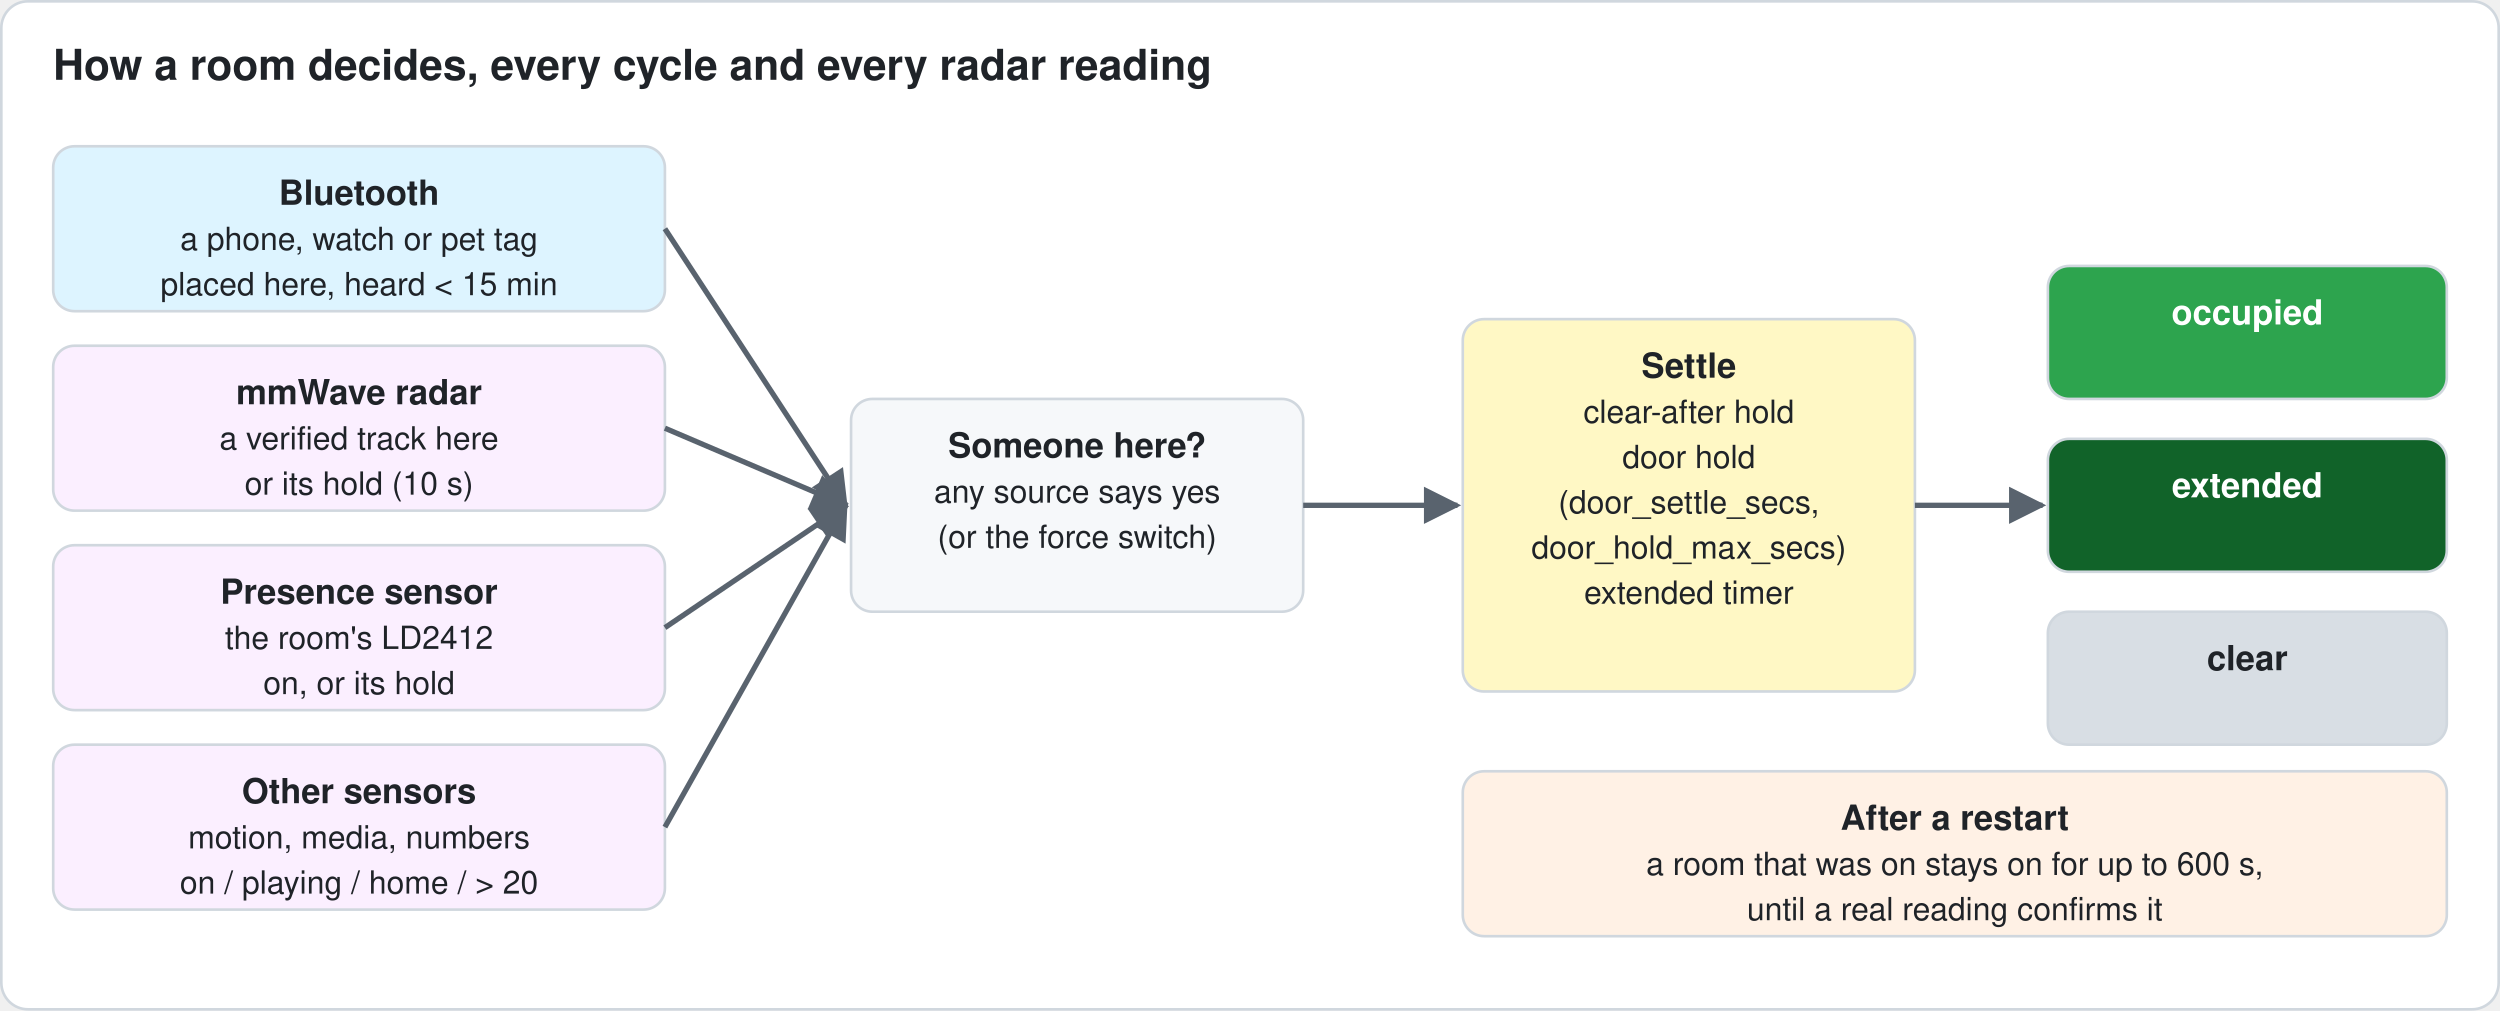
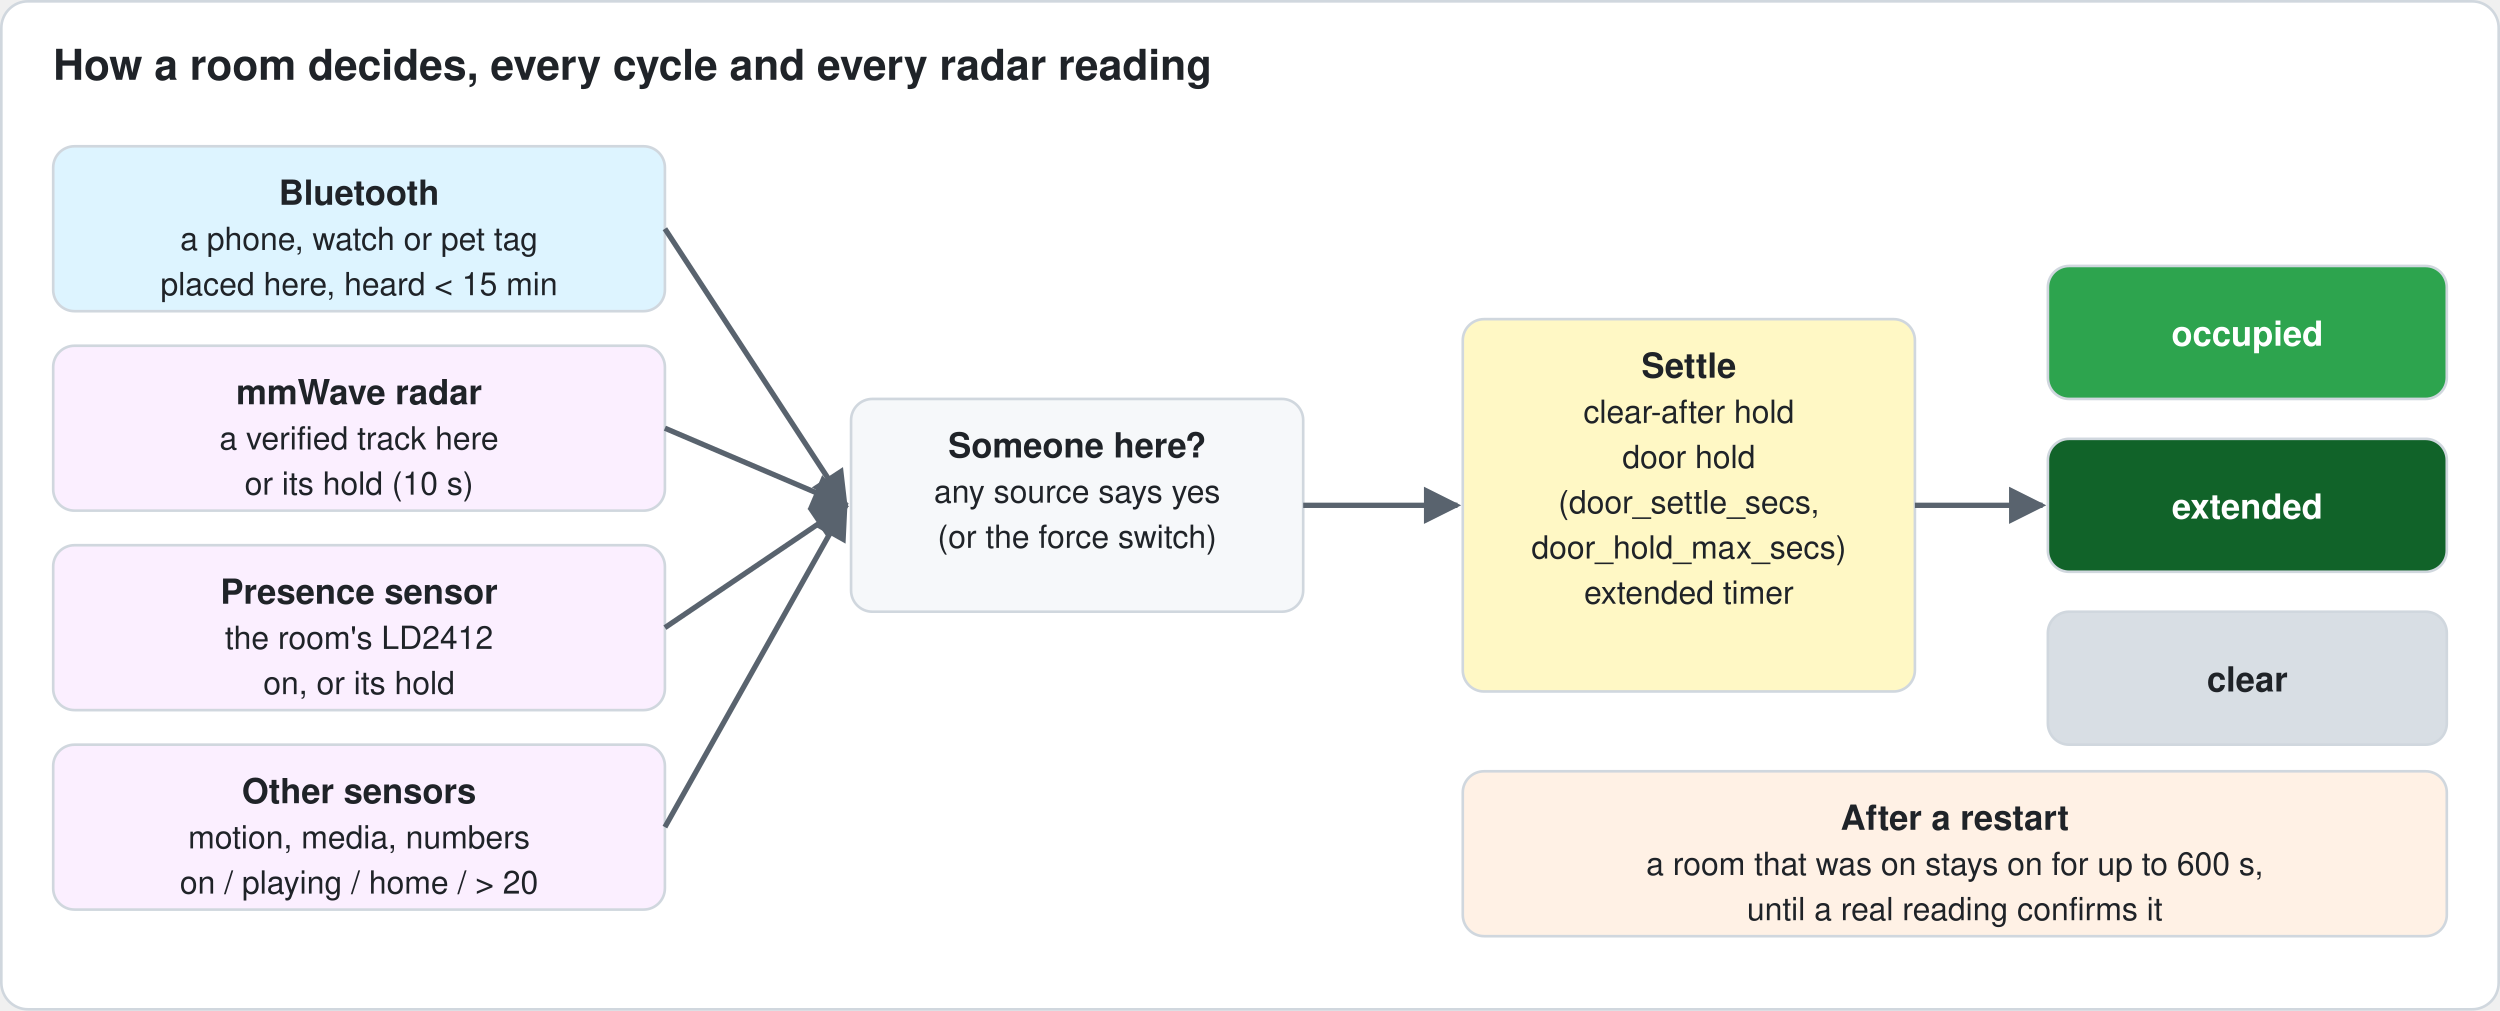
<svg xmlns="http://www.w3.org/2000/svg" width="940" height="380" viewBox="0 0 940 380" role="img" aria-label="How a room decides whether it is occupied">
  <rect x="0.5" y="0.5" width="939" height="379" rx="10" fill="#ffffff" stroke="#d0d7de" />
  <text x="20" y="30" font-size="16" fill="#1f2328" text-anchor="start" font-weight="bold" font-family="-apple-system, Segoe UI, Helvetica, Arial, sans-serif">How a room decides, every cycle and every radar reading</text>
  <defs>
    <marker id="a" viewBox="0 0 10 10" refX="9" refY="5" markerWidth="7" markerHeight="7" orient="auto">
      <path d="M0 0 L10 5 L0 10 Z" fill="#59636e" />
    </marker>
  </defs>
  <rect x="20" y="55" width="230" height="62" rx="8" fill="#ddf4ff" stroke="#d0d7de" />
  <text x="135.0" y="77" font-size="13" fill="#1f2328" text-anchor="middle" font-weight="bold" font-family="-apple-system, Segoe UI, Helvetica, Arial, sans-serif">Bluetooth</text>
  <text x="135.0" y="94" font-size="12" fill="#1f2328" text-anchor="middle" font-weight="normal" font-family="-apple-system, Segoe UI, Helvetica, Arial, sans-serif">a phone, watch or pet tag</text>
  <text x="135.0" y="111" font-size="12" fill="#1f2328" text-anchor="middle" font-weight="normal" font-family="-apple-system, Segoe UI, Helvetica, Arial, sans-serif">placed here, heard &lt; 15 min</text>
  <line x1="250" y1="86" x2="318" y2="190" stroke="#59636e" stroke-width="2" marker-end="url(#a)" />
  <rect x="20" y="130" width="230" height="62" rx="8" fill="#fbefff" stroke="#d0d7de" />
  <text x="135.0" y="152" font-size="13" fill="#1f2328" text-anchor="middle" font-weight="bold" font-family="-apple-system, Segoe UI, Helvetica, Arial, sans-serif">mmWave radar</text>
  <text x="135.0" y="169" font-size="12" fill="#1f2328" text-anchor="middle" font-weight="normal" font-family="-apple-system, Segoe UI, Helvetica, Arial, sans-serif">a verified track here</text>
  <text x="135.0" y="186" font-size="12" fill="#1f2328" text-anchor="middle" font-weight="normal" font-family="-apple-system, Segoe UI, Helvetica, Arial, sans-serif">or its hold (10 s)</text>
  <line x1="250" y1="161" x2="318" y2="190" stroke="#59636e" stroke-width="2" marker-end="url(#a)" />
  <rect x="20" y="205" width="230" height="62" rx="8" fill="#fbefff" stroke="#d0d7de" />
  <text x="135.0" y="227" font-size="13" fill="#1f2328" text-anchor="middle" font-weight="bold" font-family="-apple-system, Segoe UI, Helvetica, Arial, sans-serif">Presence sensor</text>
  <text x="135.0" y="244" font-size="12" fill="#1f2328" text-anchor="middle" font-weight="normal" font-family="-apple-system, Segoe UI, Helvetica, Arial, sans-serif">the room's LD2412</text>
  <text x="135.0" y="261" font-size="12" fill="#1f2328" text-anchor="middle" font-weight="normal" font-family="-apple-system, Segoe UI, Helvetica, Arial, sans-serif">on, or its hold</text>
  <line x1="250" y1="236" x2="318" y2="190" stroke="#59636e" stroke-width="2" marker-end="url(#a)" />
  <rect x="20" y="280" width="230" height="62" rx="8" fill="#fbefff" stroke="#d0d7de" />
  <text x="135.0" y="302" font-size="13" fill="#1f2328" text-anchor="middle" font-weight="bold" font-family="-apple-system, Segoe UI, Helvetica, Arial, sans-serif">Other sensors</text>
  <text x="135.0" y="319" font-size="12" fill="#1f2328" text-anchor="middle" font-weight="normal" font-family="-apple-system, Segoe UI, Helvetica, Arial, sans-serif">motion, media, numbers</text>
  <text x="135.0" y="336" font-size="12" fill="#1f2328" text-anchor="middle" font-weight="normal" font-family="-apple-system, Segoe UI, Helvetica, Arial, sans-serif">on / playing / home / &gt; 20</text>
  <line x1="250" y1="311" x2="318" y2="190" stroke="#59636e" stroke-width="2" marker-end="url(#a)" />
  <rect x="320" y="150" width="170" height="80" rx="8" fill="#f6f8fa" stroke="#d0d7de" />
  <text x="405.0" y="172" font-size="13" fill="#1f2328" text-anchor="middle" font-weight="bold" font-family="-apple-system, Segoe UI, Helvetica, Arial, sans-serif">Someone here?</text>
  <text x="405.0" y="189" font-size="12" fill="#1f2328" text-anchor="middle" font-weight="normal" font-family="-apple-system, Segoe UI, Helvetica, Arial, sans-serif">any source says yes</text>
  <text x="405.0" y="206" font-size="12" fill="#1f2328" text-anchor="middle" font-weight="normal" font-family="-apple-system, Segoe UI, Helvetica, Arial, sans-serif">(or the force switch)</text>
  <line x1="490" y1="190" x2="548" y2="190" stroke="#59636e" stroke-width="2" marker-end="url(#a)" />
  <rect x="550" y="120" width="170" height="140" rx="8" fill="#fff8c5" stroke="#d0d7de" />
  <text x="635.0" y="142" font-size="13" fill="#1f2328" text-anchor="middle" font-weight="bold" font-family="-apple-system, Segoe UI, Helvetica, Arial, sans-serif">Settle</text>
  <text x="635.0" y="159" font-size="12" fill="#1f2328" text-anchor="middle" font-weight="normal" font-family="-apple-system, Segoe UI, Helvetica, Arial, sans-serif">clear-after hold</text>
  <text x="635.0" y="176" font-size="12" fill="#1f2328" text-anchor="middle" font-weight="normal" font-family="-apple-system, Segoe UI, Helvetica, Arial, sans-serif">door hold</text>
  <text x="635.0" y="193" font-size="12" fill="#1f2328" text-anchor="middle" font-weight="normal" font-family="-apple-system, Segoe UI, Helvetica, Arial, sans-serif">(door_settle_secs,</text>
  <text x="635.0" y="210" font-size="12" fill="#1f2328" text-anchor="middle" font-weight="normal" font-family="-apple-system, Segoe UI, Helvetica, Arial, sans-serif">door_hold_max_secs)</text>
  <text x="635.0" y="227" font-size="12" fill="#1f2328" text-anchor="middle" font-weight="normal" font-family="-apple-system, Segoe UI, Helvetica, Arial, sans-serif">extended timer</text>
  <line x1="720" y1="190" x2="768" y2="190" stroke="#59636e" stroke-width="2" marker-end="url(#a)" />
  <rect x="770" y="100" width="150" height="50" rx="8" fill="#2da44e" stroke="#d0d7de" />
-   <text x="845.0" y="122" font-size="13" fill="#ffffff" text-anchor="middle" font-weight="bold" font-family="-apple-system, Segoe UI, Helvetica, Arial, sans-serif">occupied</text>
-   <text x="845.0" y="139" font-size="12" fill="#ffffff" text-anchor="middle" font-weight="normal" font-family="-apple-system, Segoe UI, Helvetica, Arial, sans-serif" />
+   <text x="845.0" y="130.0" font-size="13" fill="#ffffff" text-anchor="middle" font-weight="bold" font-family="-apple-system, Segoe UI, Helvetica, Arial, sans-serif">occupied</text>
+   <text x="845.0" y="130.0" font-size="12" fill="#ffffff" text-anchor="middle" font-weight="normal" font-family="-apple-system, Segoe UI, Helvetica, Arial, sans-serif" />
  <rect x="770" y="165" width="150" height="50" rx="8" fill="#116329" stroke="#d0d7de" />
-   <text x="845.0" y="187" font-size="13" fill="#ffffff" text-anchor="middle" font-weight="bold" font-family="-apple-system, Segoe UI, Helvetica, Arial, sans-serif">extended</text>
-   <text x="845.0" y="204" font-size="12" fill="#ffffff" text-anchor="middle" font-weight="normal" font-family="-apple-system, Segoe UI, Helvetica, Arial, sans-serif" />
+   <text x="845.0" y="195.0" font-size="13" fill="#ffffff" text-anchor="middle" font-weight="bold" font-family="-apple-system, Segoe UI, Helvetica, Arial, sans-serif">extended</text>
+   <text x="845.0" y="195.0" font-size="12" fill="#ffffff" text-anchor="middle" font-weight="normal" font-family="-apple-system, Segoe UI, Helvetica, Arial, sans-serif" />
  <rect x="770" y="230" width="150" height="50" rx="8" fill="#d8dee4" stroke="#d0d7de" />
-   <text x="845.0" y="252" font-size="13" fill="#1f2328" text-anchor="middle" font-weight="bold" font-family="-apple-system, Segoe UI, Helvetica, Arial, sans-serif">clear</text>
-   <text x="845.0" y="269" font-size="12" fill="#1f2328" text-anchor="middle" font-weight="normal" font-family="-apple-system, Segoe UI, Helvetica, Arial, sans-serif" />
+   <text x="845.0" y="260.0" font-size="13" fill="#1f2328" text-anchor="middle" font-weight="bold" font-family="-apple-system, Segoe UI, Helvetica, Arial, sans-serif">clear</text>
+   <text x="845.0" y="260.0" font-size="12" fill="#1f2328" text-anchor="middle" font-weight="normal" font-family="-apple-system, Segoe UI, Helvetica, Arial, sans-serif" />
  <rect x="550" y="290" width="370" height="62" rx="8" fill="#fff1e5" stroke="#d0d7de" />
  <text x="735.0" y="312" font-size="13" fill="#1f2328" text-anchor="middle" font-weight="bold" font-family="-apple-system, Segoe UI, Helvetica, Arial, sans-serif">After a restart</text>
  <text x="735.0" y="329" font-size="12" fill="#1f2328" text-anchor="middle" font-weight="normal" font-family="-apple-system, Segoe UI, Helvetica, Arial, sans-serif">a room that was on stays on for up to 600 s,</text>
  <text x="735.0" y="346" font-size="12" fill="#1f2328" text-anchor="middle" font-weight="normal" font-family="-apple-system, Segoe UI, Helvetica, Arial, sans-serif">until a real reading confirms it</text>
</svg>
